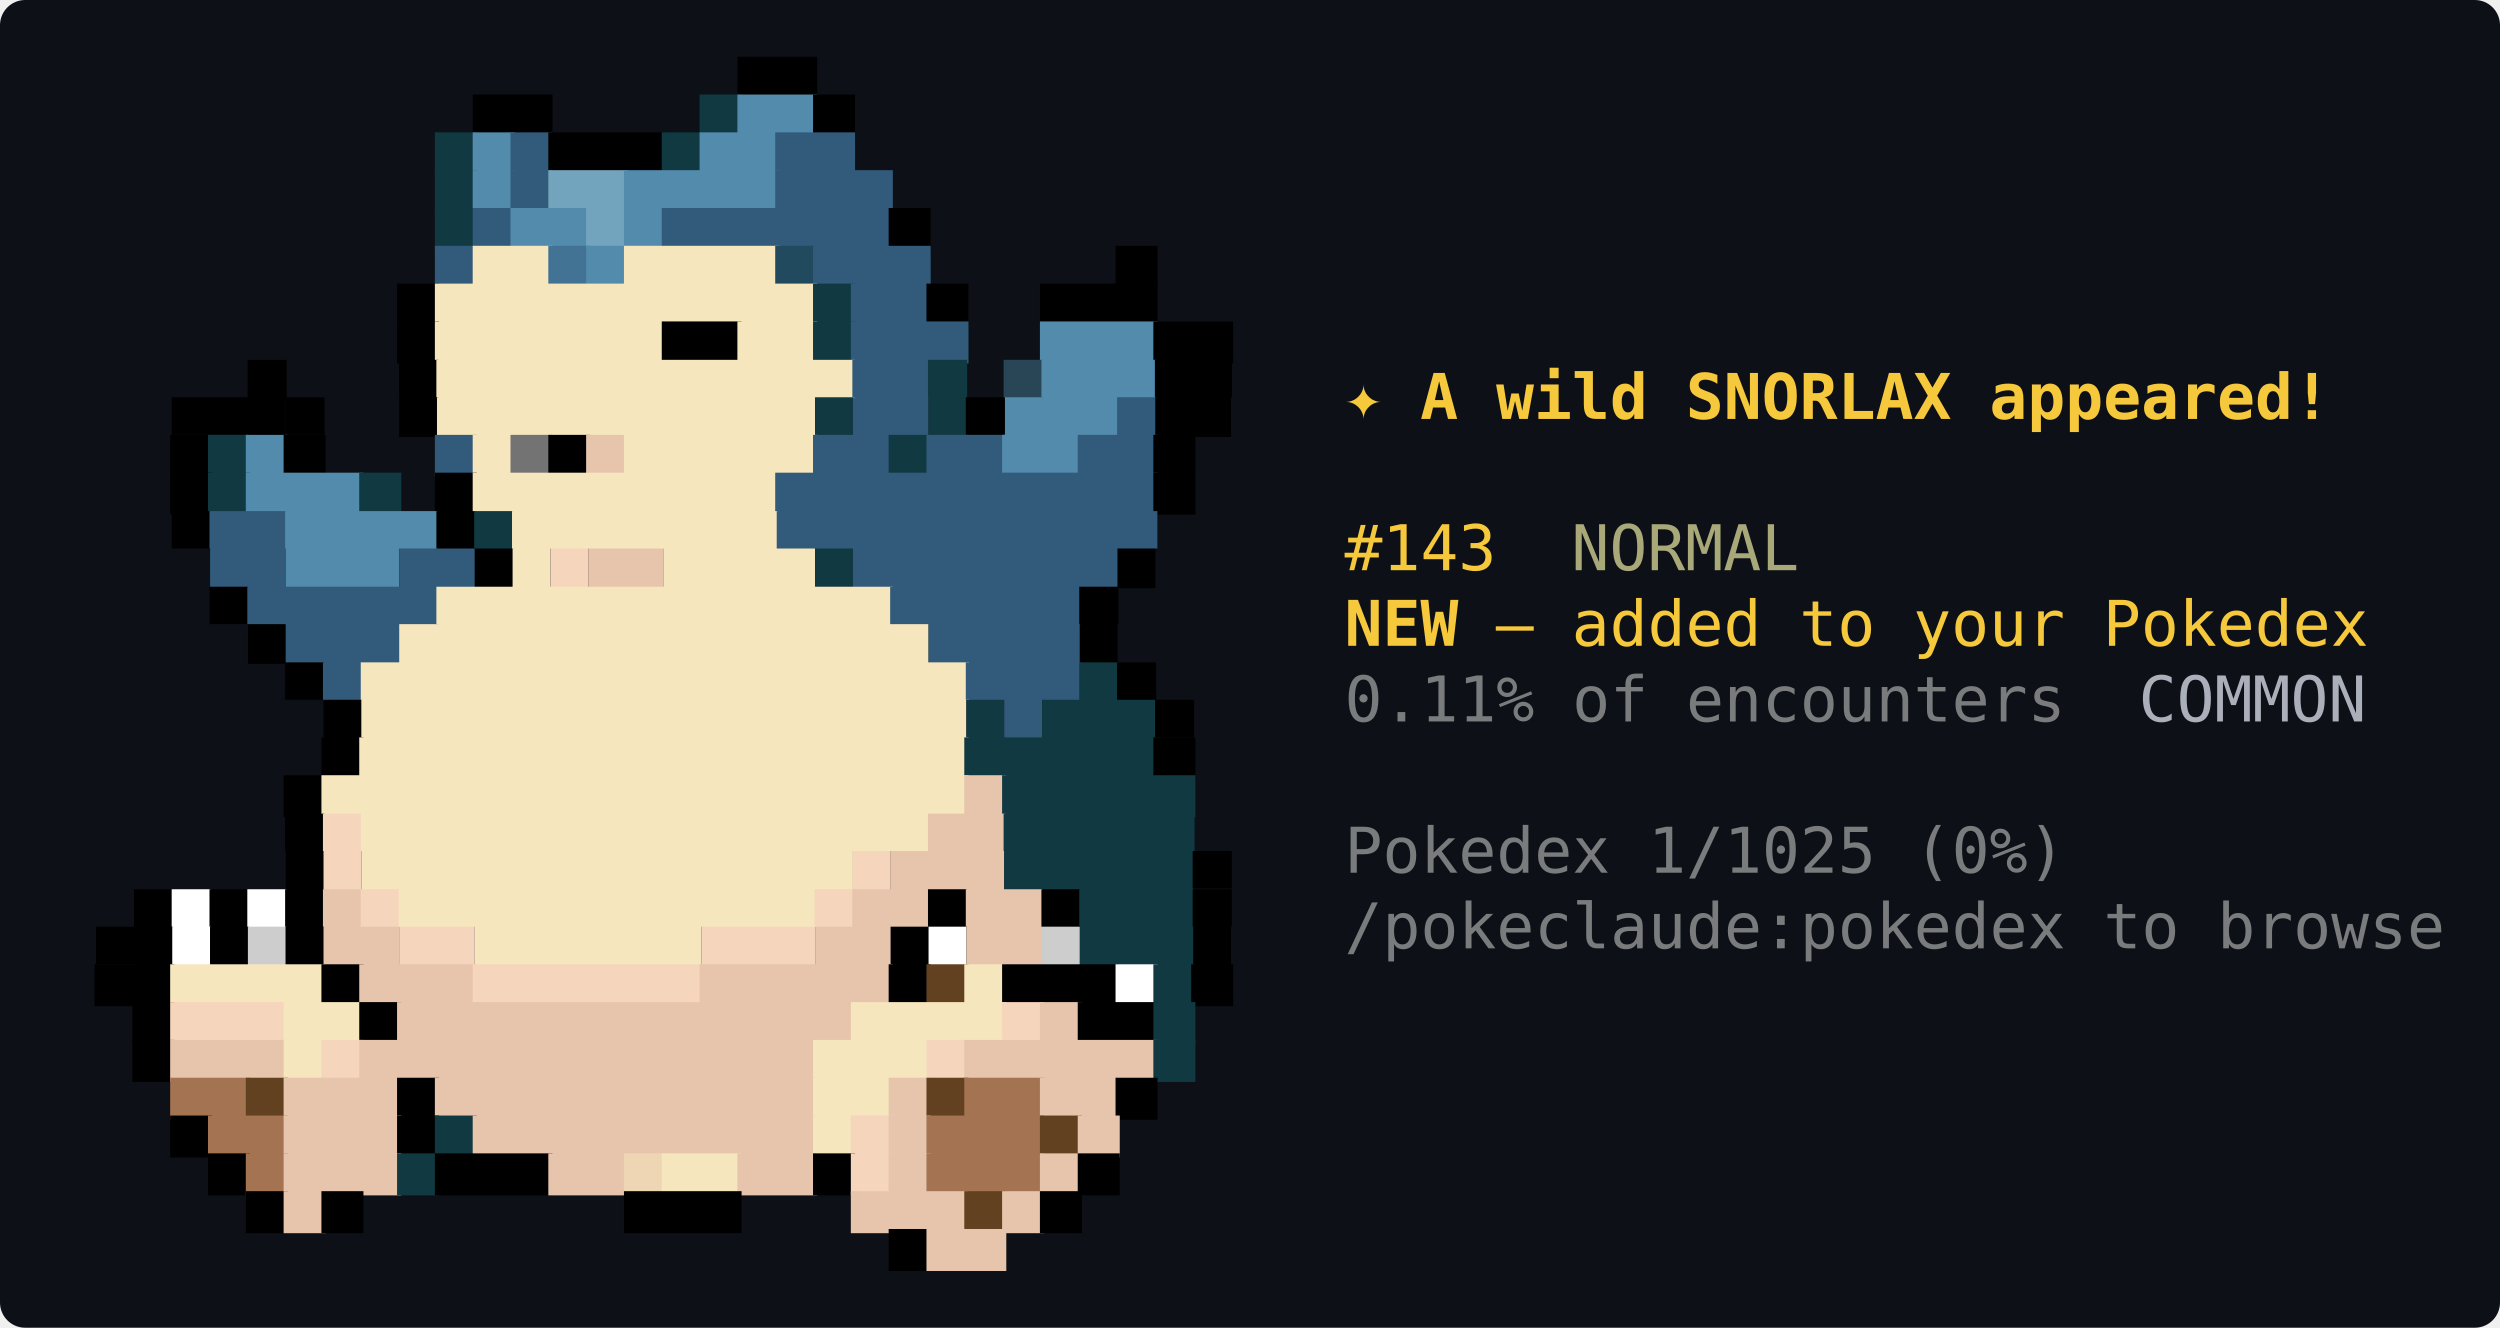
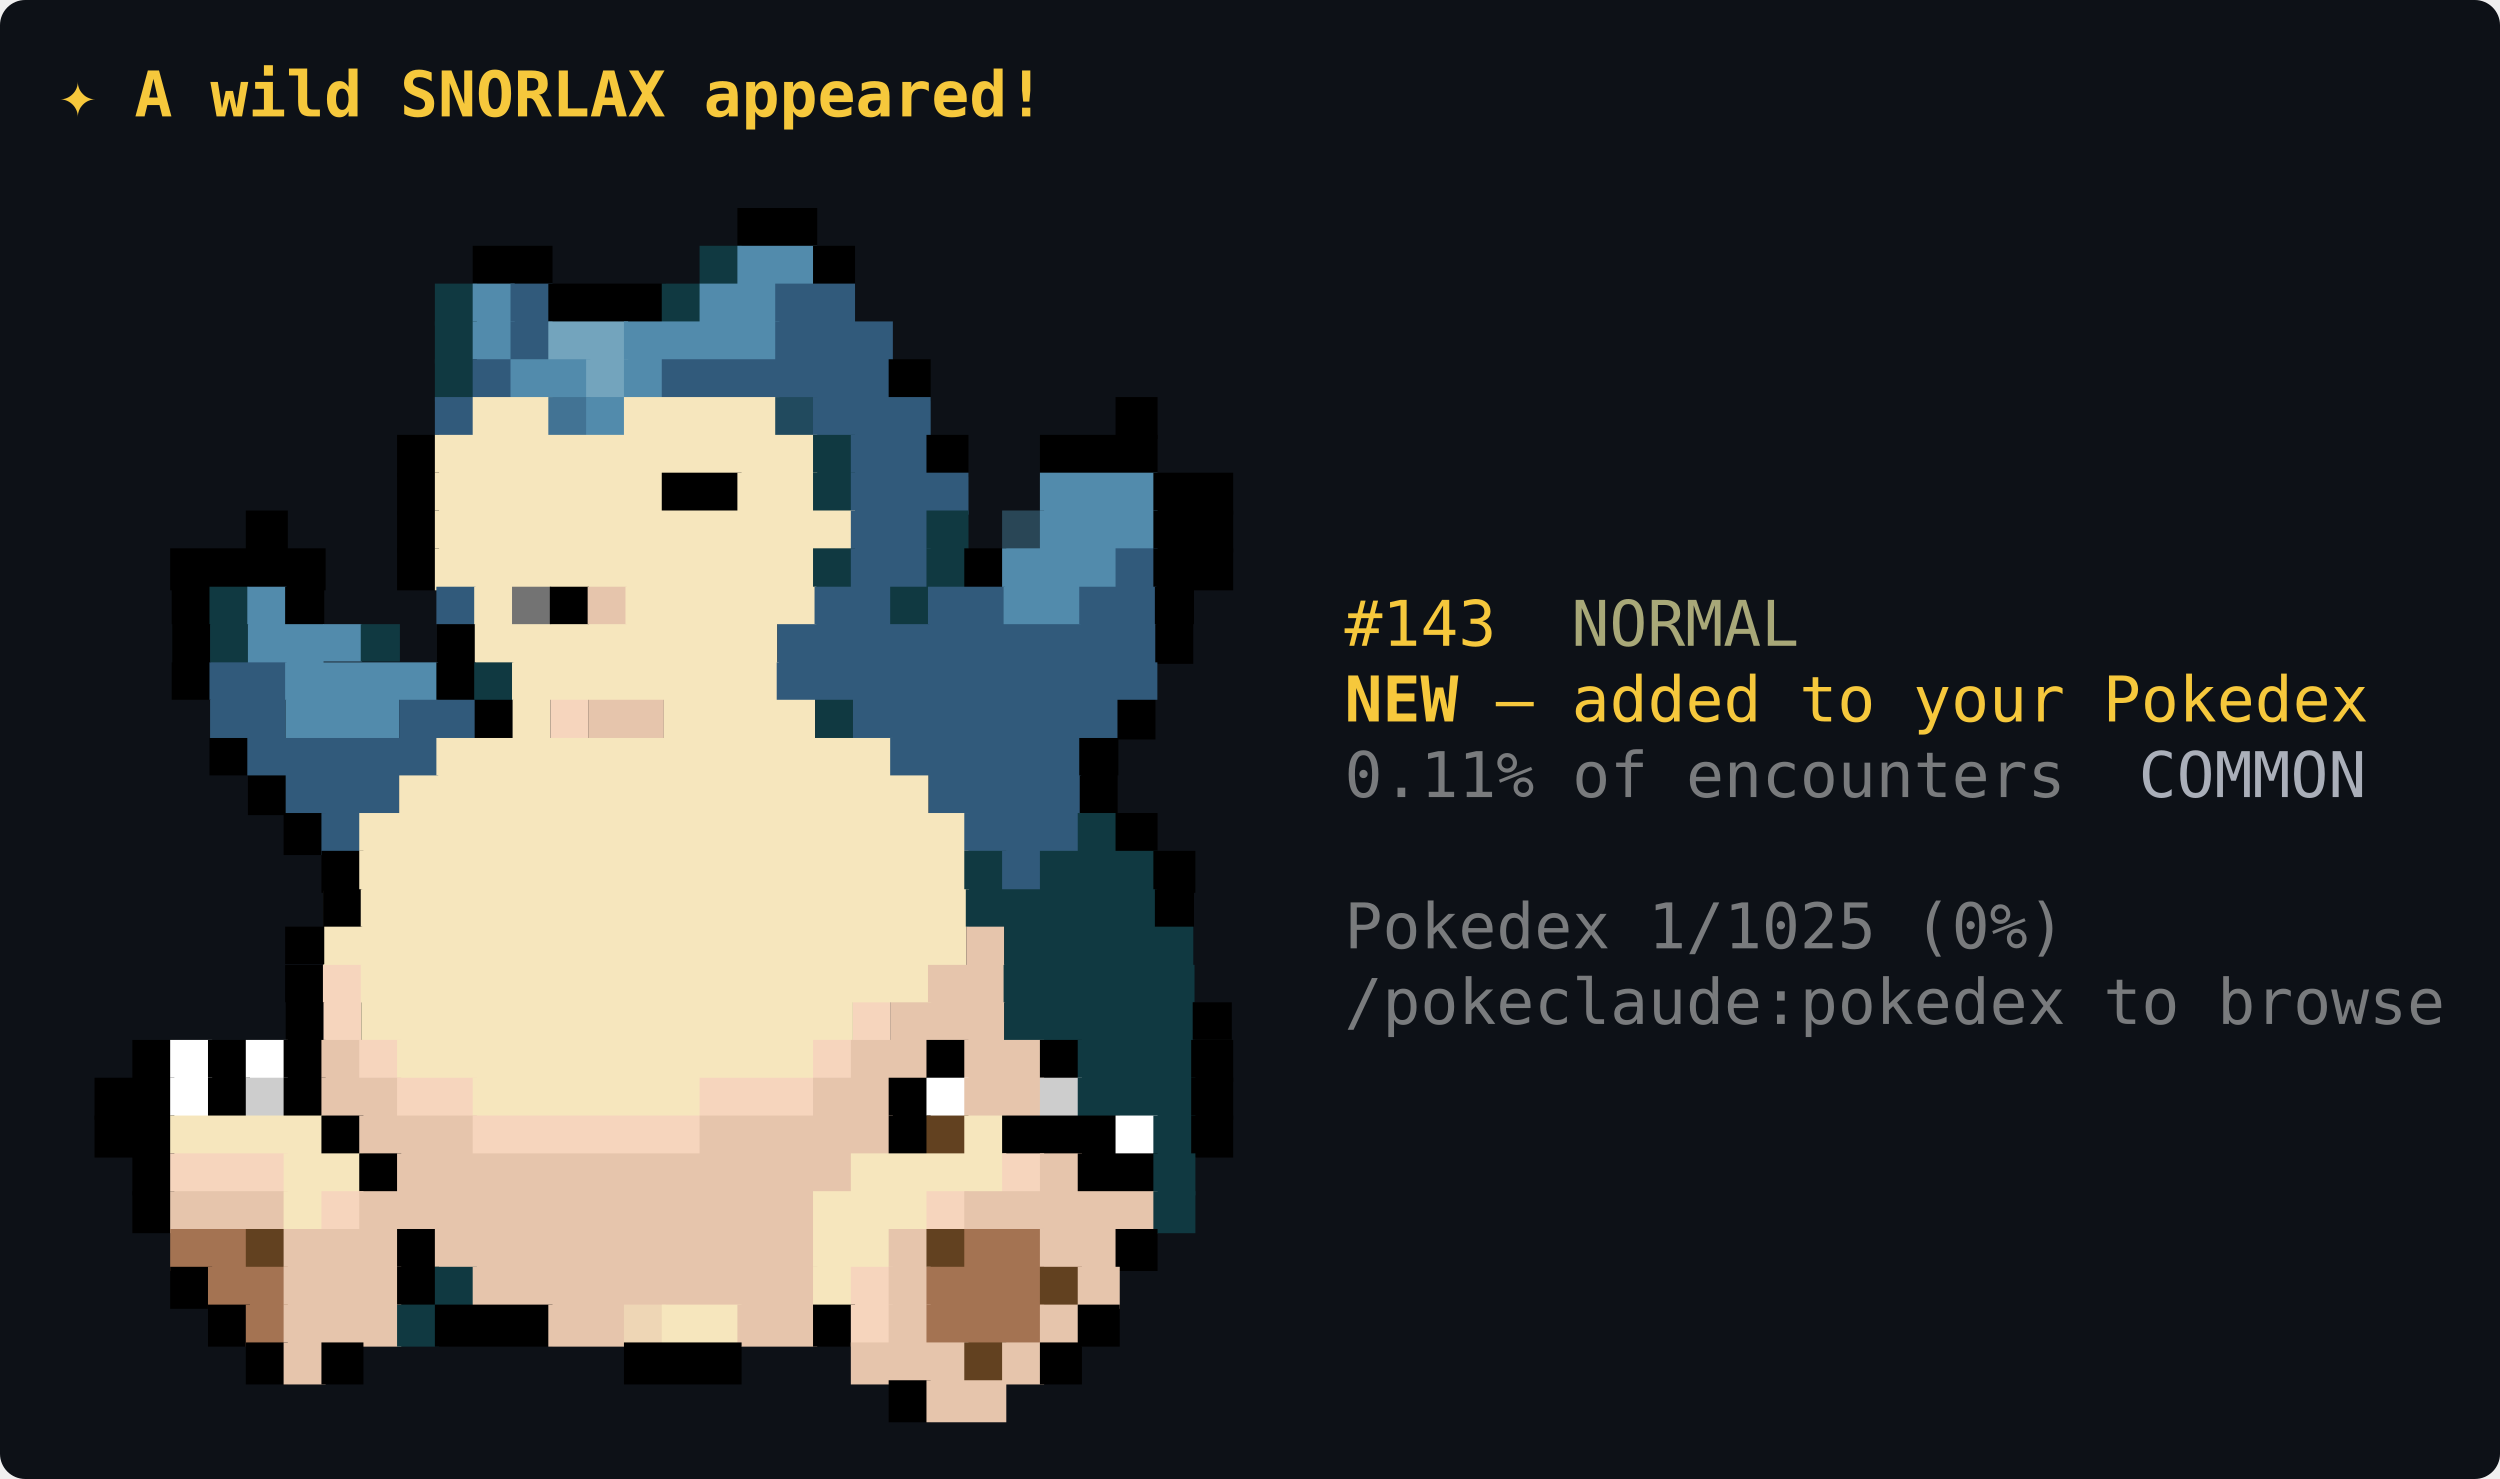
- <svg xmlns="http://www.w3.org/2000/svg" width="595" height="316" viewBox="0 0 595.0 316.0" font-family="ui-monospace,SFMono-Regular,Menlo,Consolas,monospace" font-size="15">
+ <svg xmlns="http://www.w3.org/2000/svg" width="595" height="352" viewBox="0 0 595.0 352.0" font-family="ui-monospace,SFMono-Regular,Menlo,Consolas,monospace" font-size="15">
  <rect width="100%" height="100%" fill="#0d1117" rx="6" />
-   <rect x="175.5" y="13.5" width="19" height="10" fill="#000000" />
-   <rect x="112.5" y="22.5" width="19" height="10" fill="#000000" />
-   <rect x="166.5" y="22.5" width="10" height="10" fill="#103941" />
-   <rect x="175.5" y="22.5" width="19" height="10" fill="#528bac" />
-   <rect x="193.5" y="22.5" width="10" height="10" fill="#000000" />
-   <rect x="103.5" y="31.5" width="10" height="10" fill="#103941" />
-   <rect x="112.5" y="31.5" width="10" height="10" fill="#528bac" />
-   <rect x="121.5" y="31.5" width="10" height="10" fill="#315a7b" />
-   <rect x="130.5" y="31.5" width="28" height="10" fill="#000000" />
-   <rect x="157.5" y="31.5" width="10" height="10" fill="#103941" />
-   <rect x="166.5" y="31.5" width="19" height="10" fill="#528bac" />
-   <rect x="184.5" y="31.5" width="19" height="10" fill="#315a7b" />
-   <rect x="103.5" y="40.5" width="10" height="10" fill="#103941" />
-   <rect x="112.5" y="40.5" width="10" height="10" fill="#528bac" />
-   <rect x="121.5" y="40.5" width="10" height="10" fill="#315a7b" />
-   <rect x="130.5" y="40.5" width="19" height="10" fill="#73a4bd" />
-   <rect x="148.5" y="40.5" width="37" height="10" fill="#528bac" />
-   <rect x="184.5" y="40.5" width="28" height="10" fill="#315a7b" />
-   <rect x="103.5" y="49.5" width="10" height="10" fill="#103941" />
-   <rect x="112.5" y="49.5" width="10" height="10" fill="#315a7b" />
-   <rect x="121.5" y="49.5" width="19" height="10" fill="#528bac" />
-   <rect x="139.5" y="49.5" width="10" height="10" fill="#73a4bd" />
-   <rect x="148.5" y="49.5" width="10" height="10" fill="#528bac" />
-   <rect x="157.5" y="49.5" width="55" height="10" fill="#315a7b" />
-   <rect x="211.5" y="49.5" width="10" height="10" fill="#000000" />
-   <rect x="103.5" y="58.5" width="10" height="10" fill="#315a7b" />
-   <rect x="112.5" y="58.5" width="19" height="10" fill="#f6e6bd" />
-   <rect x="130.5" y="58.5" width="10" height="10" fill="#427394" />
-   <rect x="139.5" y="58.5" width="10" height="10" fill="#528bac" />
-   <rect x="148.5" y="58.5" width="37" height="10" fill="#f6e6bd" />
-   <rect x="184.5" y="58.5" width="10" height="10" fill="#214a5e" />
-   <rect x="193.5" y="58.5" width="28" height="10" fill="#315a7b" />
-   <rect x="265.5" y="58.5" width="10" height="10" fill="#000000" />
-   <rect x="94.5" y="67.5" width="10" height="10" fill="#000000" />
-   <rect x="103.5" y="67.5" width="91" height="10" fill="#f6e6bd" />
-   <rect x="193.5" y="67.5" width="10" height="10" fill="#103941" />
-   <rect x="202.5" y="67.5" width="19" height="10" fill="#315a7b" />
-   <rect x="220.5" y="67.5" width="10" height="10" fill="#000000" />
-   <rect x="247.5" y="67.5" width="28" height="10" fill="#000000" />
-   <rect x="94.5" y="76.5" width="10" height="10" fill="#000000" />
-   <rect x="103.5" y="76.5" width="55" height="10" fill="#f6e6bd" />
-   <rect x="157.5" y="76.5" width="19" height="10" fill="#000000" />
-   <rect x="175.5" y="76.5" width="19" height="10" fill="#f6e6bd" />
-   <rect x="193.5" y="76.5" width="10" height="10" fill="#103941" />
-   <rect x="202.5" y="76.5" width="28" height="10" fill="#315a7b" />
-   <rect x="247.5" y="76.5" width="28" height="10" fill="#528bac" />
-   <rect x="274.5" y="76.5" width="19" height="10" fill="#000000" />
-   <rect x="59" y="86" width="9" height="18" fill="#000000" />
-   <rect x="95" y="86" width="9" height="18" fill="#000000" />
-   <rect x="104" y="86" width="90" height="18" fill="#f6e6bd" />
-   <rect x="194" y="86" width="9" height="18" fill="#103941" />
-   <rect x="203" y="86" width="18" height="18" fill="#315a7b" />
-   <rect x="221" y="86" width="9" height="18" fill="#103941" />
-   <rect x="239" y="86" width="27" height="18" fill="#528bac" />
-   <rect x="266" y="86" width="9" height="18" fill="#315a7b" />
-   <rect x="275" y="86" width="18" height="18" fill="#000000" />
-   <text x="41" y="99.7" fill="#000000" textLength="63" lengthAdjust="spacing" xml:space="preserve">▄▄▀▄  ▀</text>
-   <text x="104" y="99.7" fill="#f6e6bd" textLength="99" lengthAdjust="spacing" xml:space="preserve">▀▀▀▀▀▀▀▀▀▀▀</text>
-   <text x="203" y="99.7" fill="#315a7b" textLength="18" lengthAdjust="spacing" xml:space="preserve">▀▀</text>
-   <text x="221" y="99.7" fill="#103941" textLength="9" lengthAdjust="spacing" xml:space="preserve">▀</text>
-   <text x="230" y="99.7" fill="#000000" textLength="9" lengthAdjust="spacing" xml:space="preserve">▄</text>
-   <text x="239" y="99.7" fill="#294656" textLength="9" lengthAdjust="spacing" xml:space="preserve">▀</text>
-   <text x="248" y="99.7" fill="#528bac" textLength="27" lengthAdjust="spacing" xml:space="preserve">▀▀▀</text>
-   <text x="275" y="99.7" fill="#000000" textLength="18" lengthAdjust="spacing" xml:space="preserve">▀▀</text>
-   <text x="320" y="99.7" fill="#f6c83c" textLength="9" lengthAdjust="spacing" xml:space="preserve">✦</text>
-   <text x="338" y="99.7" fill="#f6c83c" font-weight="bold" textLength="216" lengthAdjust="spacing" xml:space="preserve">A wild SNORLAX appeared!</text>
-   <rect x="40.5" y="103.5" width="10" height="10" fill="#000000" />
-   <rect x="49.5" y="103.5" width="10" height="10" fill="#103941" />
-   <rect x="58.5" y="103.5" width="10" height="10" fill="#528bac" />
-   <rect x="67.5" y="103.5" width="10" height="10" fill="#000000" />
-   <rect x="103.5" y="103.5" width="10" height="10" fill="#315a7b" />
-   <rect x="112.5" y="103.5" width="10" height="10" fill="#f6e6bd" />
-   <rect x="121.5" y="103.5" width="10" height="10" fill="#737373" />
-   <rect x="130.5" y="103.5" width="10" height="10" fill="#000000" />
-   <rect x="139.5" y="103.5" width="10" height="10" fill="#e6c5ac" />
-   <rect x="148.5" y="103.5" width="46" height="10" fill="#f6e6bd" />
-   <rect x="193.5" y="103.5" width="19" height="10" fill="#315a7b" />
-   <rect x="211.5" y="103.5" width="10" height="10" fill="#103941" />
-   <rect x="220.5" y="103.5" width="19" height="10" fill="#315a7b" />
-   <rect x="238.5" y="103.5" width="19" height="10" fill="#528bac" />
-   <rect x="256.5" y="103.5" width="19" height="10" fill="#315a7b" />
-   <rect x="274.5" y="103.5" width="10" height="10" fill="#000000" />
-   <rect x="40.5" y="112.5" width="10" height="10" fill="#000000" />
-   <rect x="49.5" y="112.5" width="10" height="10" fill="#103941" />
-   <rect x="58.5" y="112.5" width="28" height="10" fill="#528bac" />
-   <rect x="85.5" y="112.5" width="10" height="10" fill="#103941" />
-   <rect x="103.5" y="112.5" width="10" height="10" fill="#000000" />
-   <rect x="112.5" y="112.5" width="73" height="10" fill="#f6e6bd" />
-   <rect x="184.5" y="112.5" width="91" height="10" fill="#315a7b" />
-   <rect x="274.5" y="112.5" width="10" height="10" fill="#000000" />
-   <rect x="50" y="122" width="18" height="18" fill="#315a7b" />
-   <rect x="68" y="122" width="27" height="18" fill="#528bac" />
-   <rect x="95" y="122" width="18" height="18" fill="#315a7b" />
-   <rect x="113" y="122" width="9" height="18" fill="#000000" />
-   <rect x="122" y="122" width="9" height="18" fill="#f6e6bd" />
-   <rect x="131" y="122" width="9" height="18" fill="#f6d5bd" />
-   <rect x="140" y="122" width="18" height="18" fill="#e6c5ac" />
-   <rect x="158" y="122" width="36" height="18" fill="#f6e6bd" />
-   <rect x="194" y="122" width="9" height="18" fill="#103941" />
-   <rect x="203" y="122" width="63" height="18" fill="#315a7b" />
-   <rect x="266" y="122" width="9" height="18" fill="#000000" />
-   <text x="41" y="135.7" fill="#000000" textLength="9" lengthAdjust="spacing" xml:space="preserve">▀</text>
-   <text x="50" y="135.7" fill="#315a7b" textLength="18" lengthAdjust="spacing" xml:space="preserve">▀▀</text>
-   <text x="68" y="135.7" fill="#528bac" textLength="36" lengthAdjust="spacing" xml:space="preserve">▀▀▀▀</text>
-   <text x="104" y="135.7" fill="#000000" textLength="9" lengthAdjust="spacing" xml:space="preserve">▀</text>
-   <text x="113" y="135.7" fill="#103941" textLength="9" lengthAdjust="spacing" xml:space="preserve">▀</text>
-   <text x="122" y="135.7" fill="#f6e6bd" textLength="63" lengthAdjust="spacing" xml:space="preserve">▀▀▀▀▀▀▀</text>
-   <text x="185" y="135.7" fill="#315a7b" textLength="90" lengthAdjust="spacing" xml:space="preserve">▀▀▀▀▀▀▀▀▀▀</text>
-   <text x="320" y="135.7" fill="#f6c83c" textLength="36" lengthAdjust="spacing" xml:space="preserve">#143</text>
-   <text x="374" y="135.7" fill="#a8a878" textLength="54" lengthAdjust="spacing" xml:space="preserve">NORMAL</text>
-   <rect x="59" y="140" width="9" height="18" fill="#000000" />
-   <rect x="68" y="140" width="27" height="18" fill="#315a7b" />
-   <rect x="95" y="140" width="126" height="18" fill="#f6e6bd" />
-   <rect x="221" y="140" width="36" height="18" fill="#315a7b" />
-   <rect x="257" y="140" width="9" height="18" fill="#000000" />
-   <text x="50" y="153.7" fill="#000000" textLength="9" lengthAdjust="spacing" xml:space="preserve">▀</text>
-   <text x="59" y="153.7" fill="#315a7b" textLength="45" lengthAdjust="spacing" xml:space="preserve">▀▀▀▀▀</text>
-   <text x="104" y="153.7" fill="#f6e6bd" textLength="108" lengthAdjust="spacing" xml:space="preserve">▀▀▀▀▀▀▀▀▀▀▀▀</text>
-   <text x="212" y="153.7" fill="#315a7b" textLength="45" lengthAdjust="spacing" xml:space="preserve">▀▀▀▀▀</text>
-   <text x="257" y="153.7" fill="#000000" textLength="9" lengthAdjust="spacing" xml:space="preserve">▀</text>
-   <text x="320" y="153.7" fill="#f6c83c" font-weight="bold" textLength="27" lengthAdjust="spacing" xml:space="preserve">NEW</text>
-   <text x="356" y="153.7" fill="#f6c83c" textLength="207" lengthAdjust="spacing" xml:space="preserve">— added to your Pokedex</text>
-   <rect x="77" y="158" width="9" height="18" fill="#000000" />
-   <rect x="86" y="158" width="144" height="18" fill="#f6e6bd" />
-   <rect x="230" y="158" width="9" height="18" fill="#103941" />
-   <rect x="239" y="158" width="9" height="18" fill="#315a7b" />
-   <rect x="248" y="158" width="27" height="18" fill="#103941" />
-   <text x="68" y="171.7" fill="#000000" textLength="9" lengthAdjust="spacing" xml:space="preserve">▀</text>
-   <text x="77" y="171.7" fill="#315a7b" textLength="9" lengthAdjust="spacing" xml:space="preserve">▀</text>
-   <text x="86" y="171.7" fill="#f6e6bd" textLength="144" lengthAdjust="spacing" xml:space="preserve">▀▀▀▀▀▀▀▀▀▀▀▀▀▀▀▀</text>
-   <text x="230" y="171.7" fill="#315a7b" textLength="27" lengthAdjust="spacing" xml:space="preserve">▀▀▀</text>
-   <text x="257" y="171.7" fill="#103941" textLength="9" lengthAdjust="spacing" xml:space="preserve">▀</text>
-   <text x="266" y="171.7" fill="#000000" textLength="18" lengthAdjust="spacing" xml:space="preserve">▀▄</text>
-   <text x="320" y="171.7" fill="#797b7d" textLength="171" lengthAdjust="spacing" xml:space="preserve">0.11% of encounters</text>
-   <text x="509" y="171.7" fill="#aaafb9" textLength="54" lengthAdjust="spacing" xml:space="preserve">COMMON</text>
-   <rect x="76.5" y="175.5" width="10" height="10" fill="#000000" />
-   <rect x="85.5" y="175.5" width="145" height="10" fill="#f6e6bd" />
-   <rect x="229.5" y="175.5" width="46" height="10" fill="#103941" />
-   <rect x="274.5" y="175.5" width="10" height="10" fill="#000000" />
-   <rect x="67.5" y="184.5" width="10" height="10" fill="#000000" />
-   <rect x="76.5" y="184.5" width="154" height="10" fill="#f6e6bd" />
-   <rect x="229.5" y="184.5" width="10" height="10" fill="#e6c5ac" />
-   <rect x="238.5" y="184.5" width="46" height="10" fill="#103941" />
-   <rect x="68" y="194" width="9" height="18" fill="#000000" />
-   <rect x="77" y="194" width="9" height="18" fill="#f6d5bd" />
-   <rect x="86" y="194" width="117" height="18" fill="#f6e6bd" />
-   <rect x="203" y="194" width="9" height="18" fill="#f6d5bd" />
-   <rect x="212" y="194" width="27" height="18" fill="#e6c5ac" />
-   <rect x="239" y="194" width="45" height="18" fill="#103941" />
-   <text x="68" y="207.7" fill="#000000" textLength="9" lengthAdjust="spacing" xml:space="preserve">▀</text>
-   <text x="77" y="207.7" fill="#f6d5bd" textLength="9" lengthAdjust="spacing" xml:space="preserve">▀</text>
-   <text x="86" y="207.7" fill="#f6e6bd" textLength="135" lengthAdjust="spacing" xml:space="preserve">▀▀▀▀▀▀▀▀▀▀▀▀▀▀▀</text>
-   <text x="221" y="207.7" fill="#e6c5ac" textLength="18" lengthAdjust="spacing" xml:space="preserve">▀▀</text>
-   <text x="239" y="207.7" fill="#103941" textLength="45" lengthAdjust="spacing" xml:space="preserve">▀▀▀▀▀</text>
-   <text x="284" y="207.7" fill="#000000" textLength="9" lengthAdjust="spacing" xml:space="preserve">▄</text>
-   <text x="320" y="207.7" fill="#797b7d" textLength="171" lengthAdjust="spacing" xml:space="preserve">Pokedex 1/1025 (0%)</text>
-   <rect x="32" y="212" width="9" height="18" fill="#000000" />
-   <rect x="41" y="212" width="9" height="18" fill="#ffffff" />
-   <rect x="50" y="212" width="9" height="18" fill="#000000" />
-   <rect x="59" y="212" width="9" height="18" fill="#cdcdcd" />
-   <rect x="68" y="212" width="9" height="18" fill="#000000" />
-   <rect x="77" y="212" width="18" height="18" fill="#e6c5ac" />
-   <rect x="95" y="212" width="18" height="18" fill="#f6d5bd" />
-   <rect x="113" y="212" width="54" height="18" fill="#f6e6bd" />
-   <rect x="167" y="212" width="27" height="18" fill="#f6d5bd" />
-   <rect x="194" y="212" width="18" height="18" fill="#e6c5ac" />
-   <rect x="212" y="212" width="9" height="18" fill="#000000" />
-   <rect x="221" y="212" width="9" height="18" fill="#ffffff" />
-   <rect x="230" y="212" width="18" height="18" fill="#e6c5ac" />
-   <rect x="248" y="212" width="9" height="18" fill="#cdcdcd" />
-   <rect x="257" y="212" width="27" height="18" fill="#103941" />
-   <rect x="284" y="212" width="9" height="18" fill="#000000" />
-   <text x="23" y="225.7" fill="#000000" textLength="18" lengthAdjust="spacing" xml:space="preserve">▄▀</text>
-   <text x="41" y="225.7" fill="#ffffff" textLength="9" lengthAdjust="spacing" xml:space="preserve">▀</text>
-   <text x="50" y="225.7" fill="#000000" textLength="9" lengthAdjust="spacing" xml:space="preserve">▀</text>
-   <text x="59" y="225.7" fill="#ffffff" textLength="9" lengthAdjust="spacing" xml:space="preserve">▀</text>
-   <text x="68" y="225.7" fill="#000000" textLength="9" lengthAdjust="spacing" xml:space="preserve">▀</text>
-   <text x="77" y="225.7" fill="#e6c5ac" textLength="9" lengthAdjust="spacing" xml:space="preserve">▀</text>
-   <text x="86" y="225.7" fill="#f6d5bd" textLength="9" lengthAdjust="spacing" xml:space="preserve">▀</text>
-   <text x="95" y="225.7" fill="#f6e6bd" textLength="99" lengthAdjust="spacing" xml:space="preserve">▀▀▀▀▀▀▀▀▀▀▀</text>
-   <text x="194" y="225.7" fill="#f6d5bd" textLength="9" lengthAdjust="spacing" xml:space="preserve">▀</text>
-   <text x="203" y="225.7" fill="#e6c5ac" textLength="18" lengthAdjust="spacing" xml:space="preserve">▀▀</text>
-   <text x="221" y="225.7" fill="#000000" textLength="9" lengthAdjust="spacing" xml:space="preserve">▀</text>
-   <text x="230" y="225.7" fill="#e6c5ac" textLength="18" lengthAdjust="spacing" xml:space="preserve">▀▀</text>
-   <text x="248" y="225.7" fill="#000000" textLength="9" lengthAdjust="spacing" xml:space="preserve">▀</text>
-   <text x="257" y="225.7" fill="#103941" textLength="27" lengthAdjust="spacing" xml:space="preserve">▀▀▀</text>
-   <text x="284" y="225.7" fill="#000000" textLength="9" lengthAdjust="spacing" xml:space="preserve">▀</text>
-   <text x="320" y="225.7" fill="#797b7d" textLength="261" lengthAdjust="spacing" xml:space="preserve">/pokeclaude:pokedex to browse</text>
-   <rect x="22.5" y="229.5" width="19" height="10" fill="#000000" />
-   <rect x="40.5" y="229.5" width="37" height="10" fill="#f6e6bd" />
-   <rect x="76.5" y="229.5" width="10" height="10" fill="#000000" />
-   <rect x="85.5" y="229.5" width="28" height="10" fill="#e6c5ac" />
-   <rect x="112.5" y="229.5" width="55" height="10" fill="#f6d5bd" />
-   <rect x="166.5" y="229.5" width="46" height="10" fill="#e6c5ac" />
-   <rect x="211.5" y="229.5" width="10" height="10" fill="#000000" />
-   <rect x="220.5" y="229.5" width="10" height="10" fill="#624120" />
-   <rect x="229.5" y="229.5" width="10" height="10" fill="#f6e6bd" />
-   <rect x="238.5" y="229.5" width="28" height="10" fill="#000000" />
-   <rect x="265.5" y="229.5" width="10" height="10" fill="#ffffff" />
-   <rect x="274.5" y="229.5" width="10" height="10" fill="#103941" />
-   <rect x="283.5" y="229.5" width="10" height="10" fill="#000000" />
-   <rect x="31.5" y="238.5" width="10" height="10" fill="#000000" />
-   <rect x="40.5" y="238.5" width="28" height="10" fill="#f6d5bd" />
-   <rect x="67.5" y="238.5" width="19" height="10" fill="#f6e6bd" />
-   <rect x="85.5" y="238.5" width="10" height="10" fill="#000000" />
-   <rect x="94.5" y="238.5" width="109" height="10" fill="#e6c5ac" />
-   <rect x="202.5" y="238.5" width="37" height="10" fill="#f6e6bd" />
-   <rect x="238.5" y="238.5" width="10" height="10" fill="#f6d5bd" />
-   <rect x="247.5" y="238.5" width="10" height="10" fill="#e6c5ac" />
-   <rect x="256.5" y="238.5" width="19" height="10" fill="#000000" />
-   <rect x="274.5" y="238.5" width="10" height="10" fill="#103941" />
+   <text x="14" y="27.7" fill="#f6c83c" textLength="9" lengthAdjust="spacing" xml:space="preserve">✦</text>
+   <text x="32" y="27.7" fill="#f6c83c" font-weight="bold" textLength="216" lengthAdjust="spacing" xml:space="preserve">A wild SNORLAX appeared!</text>
+   <rect x="175.5" y="49.5" width="19" height="10" fill="#000000" />
+   <rect x="112.5" y="58.5" width="19" height="10" fill="#000000" />
+   <rect x="166.5" y="58.5" width="10" height="10" fill="#103941" />
+   <rect x="175.5" y="58.5" width="19" height="10" fill="#528bac" />
+   <rect x="193.5" y="58.5" width="10" height="10" fill="#000000" />
+   <rect x="103.5" y="67.5" width="10" height="10" fill="#103941" />
+   <rect x="112.5" y="67.5" width="10" height="10" fill="#528bac" />
+   <rect x="121.5" y="67.5" width="10" height="10" fill="#315a7b" />
+   <rect x="130.5" y="67.5" width="28" height="10" fill="#000000" />
+   <rect x="157.5" y="67.5" width="10" height="10" fill="#103941" />
+   <rect x="166.5" y="67.5" width="19" height="10" fill="#528bac" />
+   <rect x="184.5" y="67.5" width="19" height="10" fill="#315a7b" />
+   <rect x="103.5" y="76.5" width="10" height="10" fill="#103941" />
+   <rect x="112.5" y="76.5" width="10" height="10" fill="#528bac" />
+   <rect x="121.5" y="76.5" width="10" height="10" fill="#315a7b" />
+   <rect x="130.5" y="76.5" width="19" height="10" fill="#73a4bd" />
+   <rect x="148.5" y="76.5" width="37" height="10" fill="#528bac" />
+   <rect x="184.5" y="76.5" width="28" height="10" fill="#315a7b" />
+   <rect x="103.5" y="85.5" width="10" height="10" fill="#103941" />
+   <rect x="112.5" y="85.5" width="10" height="10" fill="#315a7b" />
+   <rect x="121.5" y="85.5" width="19" height="10" fill="#528bac" />
+   <rect x="139.5" y="85.5" width="10" height="10" fill="#73a4bd" />
+   <rect x="148.5" y="85.5" width="10" height="10" fill="#528bac" />
+   <rect x="157.5" y="85.5" width="55" height="10" fill="#315a7b" />
+   <rect x="211.5" y="85.5" width="10" height="10" fill="#000000" />
+   <rect x="103.5" y="94.5" width="10" height="10" fill="#315a7b" />
+   <rect x="112.5" y="94.5" width="19" height="10" fill="#f6e6bd" />
+   <rect x="130.5" y="94.5" width="10" height="10" fill="#427394" />
+   <rect x="139.5" y="94.5" width="10" height="10" fill="#528bac" />
+   <rect x="148.5" y="94.5" width="37" height="10" fill="#f6e6bd" />
+   <rect x="184.5" y="94.5" width="10" height="10" fill="#214a5e" />
+   <rect x="193.5" y="94.5" width="28" height="10" fill="#315a7b" />
+   <rect x="265.5" y="94.5" width="10" height="10" fill="#000000" />
+   <rect x="94.5" y="103.5" width="10" height="10" fill="#000000" />
+   <rect x="103.5" y="103.5" width="91" height="10" fill="#f6e6bd" />
+   <rect x="193.5" y="103.5" width="10" height="10" fill="#103941" />
+   <rect x="202.5" y="103.5" width="19" height="10" fill="#315a7b" />
+   <rect x="220.5" y="103.5" width="10" height="10" fill="#000000" />
+   <rect x="247.5" y="103.5" width="28" height="10" fill="#000000" />
+   <rect x="94.5" y="112.5" width="10" height="10" fill="#000000" />
+   <rect x="103.5" y="112.5" width="55" height="10" fill="#f6e6bd" />
+   <rect x="157.5" y="112.5" width="19" height="10" fill="#000000" />
+   <rect x="175.5" y="112.5" width="19" height="10" fill="#f6e6bd" />
+   <rect x="193.5" y="112.5" width="10" height="10" fill="#103941" />
+   <rect x="202.5" y="112.5" width="28" height="10" fill="#315a7b" />
+   <rect x="247.5" y="112.5" width="28" height="10" fill="#528bac" />
+   <rect x="274.5" y="112.5" width="19" height="10" fill="#000000" />
+   <rect x="58.5" y="121.5" width="10" height="10" fill="#000000" />
+   <rect x="94.5" y="121.5" width="10" height="10" fill="#000000" />
+   <rect x="103.5" y="121.5" width="100" height="10" fill="#f6e6bd" />
+   <rect x="202.5" y="121.5" width="19" height="10" fill="#315a7b" />
+   <rect x="220.5" y="121.5" width="10" height="10" fill="#103941" />
+   <rect x="238.5" y="121.5" width="10" height="10" fill="#294656" />
+   <rect x="247.5" y="121.5" width="28" height="10" fill="#528bac" />
+   <rect x="274.5" y="121.5" width="19" height="10" fill="#000000" />
+   <rect x="40.5" y="130.5" width="37" height="10" fill="#000000" />
+   <rect x="94.5" y="130.5" width="10" height="10" fill="#000000" />
+   <rect x="103.5" y="130.5" width="91" height="10" fill="#f6e6bd" />
+   <rect x="193.5" y="130.5" width="10" height="10" fill="#103941" />
+   <rect x="202.5" y="130.5" width="19" height="10" fill="#315a7b" />
+   <rect x="220.5" y="130.5" width="10" height="10" fill="#103941" />
+   <rect x="229.5" y="130.5" width="10" height="10" fill="#000000" />
+   <rect x="238.5" y="130.5" width="28" height="10" fill="#528bac" />
+   <rect x="265.5" y="130.5" width="10" height="10" fill="#315a7b" />
+   <rect x="274.5" y="130.5" width="19" height="10" fill="#000000" />
+   <rect x="41" y="140" width="9" height="18" fill="#000000" />
+   <rect x="50" y="140" width="9" height="18" fill="#103941" />
+   <rect x="59" y="140" width="18" height="18" fill="#528bac" />
+   <rect x="104" y="140" width="9" height="18" fill="#000000" />
+   <rect x="113" y="140" width="72" height="18" fill="#f6e6bd" />
+   <rect x="185" y="140" width="90" height="18" fill="#315a7b" />
+   <rect x="275" y="140" width="9" height="18" fill="#000000" />
+   <text x="41" y="153.7" fill="#000000" textLength="9" lengthAdjust="spacing" xml:space="preserve">▀</text>
+   <text x="50" y="153.7" fill="#103941" textLength="9" lengthAdjust="spacing" xml:space="preserve">▀</text>
+   <text x="59" y="153.7" fill="#528bac" textLength="9" lengthAdjust="spacing" xml:space="preserve">▀</text>
+   <text x="68" y="153.7" fill="#000000" textLength="9" lengthAdjust="spacing" xml:space="preserve">▀</text>
+   <text x="77" y="153.7" fill="#528bac" textLength="9" lengthAdjust="spacing" xml:space="preserve">▄</text>
+   <text x="86" y="153.7" fill="#103941" textLength="9" lengthAdjust="spacing" xml:space="preserve">▄</text>
+   <text x="104" y="153.7" fill="#315a7b" textLength="9" lengthAdjust="spacing" xml:space="preserve">▀</text>
+   <text x="113" y="153.7" fill="#f6e6bd" textLength="9" lengthAdjust="spacing" xml:space="preserve">▀</text>
+   <text x="122" y="153.7" fill="#737373" textLength="9" lengthAdjust="spacing" xml:space="preserve">▀</text>
+   <text x="131" y="153.7" fill="#000000" textLength="9" lengthAdjust="spacing" xml:space="preserve">▀</text>
+   <text x="140" y="153.7" fill="#e6c5ac" textLength="9" lengthAdjust="spacing" xml:space="preserve">▀</text>
+   <text x="149" y="153.7" fill="#f6e6bd" textLength="45" lengthAdjust="spacing" xml:space="preserve">▀▀▀▀▀</text>
+   <text x="194" y="153.7" fill="#315a7b" textLength="18" lengthAdjust="spacing" xml:space="preserve">▀▀</text>
+   <text x="212" y="153.7" fill="#103941" textLength="9" lengthAdjust="spacing" xml:space="preserve">▀</text>
+   <text x="221" y="153.7" fill="#315a7b" textLength="18" lengthAdjust="spacing" xml:space="preserve">▀▀</text>
+   <text x="239" y="153.7" fill="#528bac" textLength="18" lengthAdjust="spacing" xml:space="preserve">▀▀</text>
+   <text x="257" y="153.7" fill="#315a7b" textLength="18" lengthAdjust="spacing" xml:space="preserve">▀▀</text>
+   <text x="275" y="153.7" fill="#000000" textLength="9" lengthAdjust="spacing" xml:space="preserve">▀</text>
+   <text x="320" y="153.7" fill="#f6c83c" textLength="36" lengthAdjust="spacing" xml:space="preserve">#143</text>
+   <text x="374" y="153.7" fill="#a8a878" textLength="54" lengthAdjust="spacing" xml:space="preserve">NORMAL</text>
+   <rect x="50" y="158" width="18" height="18" fill="#315a7b" />
+   <rect x="68" y="158" width="27" height="18" fill="#528bac" />
+   <rect x="95" y="158" width="18" height="18" fill="#315a7b" />
+   <rect x="113" y="158" width="9" height="18" fill="#000000" />
+   <rect x="122" y="158" width="9" height="18" fill="#f6e6bd" />
+   <rect x="131" y="158" width="9" height="18" fill="#f6d5bd" />
+   <rect x="140" y="158" width="18" height="18" fill="#e6c5ac" />
+   <rect x="158" y="158" width="36" height="18" fill="#f6e6bd" />
+   <rect x="194" y="158" width="9" height="18" fill="#103941" />
+   <rect x="203" y="158" width="63" height="18" fill="#315a7b" />
+   <rect x="266" y="158" width="9" height="18" fill="#000000" />
+   <text x="41" y="171.7" fill="#000000" textLength="9" lengthAdjust="spacing" xml:space="preserve">▀</text>
+   <text x="50" y="171.7" fill="#315a7b" textLength="18" lengthAdjust="spacing" xml:space="preserve">▀▀</text>
+   <text x="68" y="171.7" fill="#528bac" textLength="36" lengthAdjust="spacing" xml:space="preserve">▀▀▀▀</text>
+   <text x="104" y="171.7" fill="#000000" textLength="9" lengthAdjust="spacing" xml:space="preserve">▀</text>
+   <text x="113" y="171.7" fill="#103941" textLength="9" lengthAdjust="spacing" xml:space="preserve">▀</text>
+   <text x="122" y="171.7" fill="#f6e6bd" textLength="63" lengthAdjust="spacing" xml:space="preserve">▀▀▀▀▀▀▀</text>
+   <text x="185" y="171.7" fill="#315a7b" textLength="90" lengthAdjust="spacing" xml:space="preserve">▀▀▀▀▀▀▀▀▀▀</text>
+   <text x="320" y="171.7" fill="#f6c83c" font-weight="bold" textLength="27" lengthAdjust="spacing" xml:space="preserve">NEW</text>
+   <text x="356" y="171.7" fill="#f6c83c" textLength="207" lengthAdjust="spacing" xml:space="preserve">— added to your Pokedex</text>
+   <rect x="59" y="176" width="9" height="18" fill="#000000" />
+   <rect x="68" y="176" width="27" height="18" fill="#315a7b" />
+   <rect x="95" y="176" width="126" height="18" fill="#f6e6bd" />
+   <rect x="221" y="176" width="36" height="18" fill="#315a7b" />
+   <rect x="257" y="176" width="9" height="18" fill="#000000" />
+   <text x="50" y="189.7" fill="#000000" textLength="9" lengthAdjust="spacing" xml:space="preserve">▀</text>
+   <text x="59" y="189.7" fill="#315a7b" textLength="45" lengthAdjust="spacing" xml:space="preserve">▀▀▀▀▀</text>
+   <text x="104" y="189.7" fill="#f6e6bd" textLength="108" lengthAdjust="spacing" xml:space="preserve">▀▀▀▀▀▀▀▀▀▀▀▀</text>
+   <text x="212" y="189.7" fill="#315a7b" textLength="45" lengthAdjust="spacing" xml:space="preserve">▀▀▀▀▀</text>
+   <text x="257" y="189.7" fill="#000000" textLength="9" lengthAdjust="spacing" xml:space="preserve">▀</text>
+   <text x="320" y="189.7" fill="#797b7d" textLength="171" lengthAdjust="spacing" xml:space="preserve">0.11% of encounters</text>
+   <text x="509" y="189.7" fill="#aaafb9" textLength="54" lengthAdjust="spacing" xml:space="preserve">COMMON</text>
+   <rect x="67.5" y="193.5" width="10" height="10" fill="#000000" />
+   <rect x="76.5" y="193.5" width="10" height="10" fill="#315a7b" />
+   <rect x="85.5" y="193.5" width="145" height="10" fill="#f6e6bd" />
+   <rect x="229.5" y="193.5" width="28" height="10" fill="#315a7b" />
+   <rect x="256.5" y="193.5" width="10" height="10" fill="#103941" />
+   <rect x="265.5" y="193.5" width="10" height="10" fill="#000000" />
+   <rect x="76.5" y="202.5" width="10" height="10" fill="#000000" />
+   <rect x="85.5" y="202.5" width="145" height="10" fill="#f6e6bd" />
+   <rect x="229.5" y="202.5" width="10" height="10" fill="#103941" />
+   <rect x="238.5" y="202.5" width="10" height="10" fill="#315a7b" />
+   <rect x="247.5" y="202.5" width="28" height="10" fill="#103941" />
+   <rect x="274.5" y="202.5" width="10" height="10" fill="#000000" />
+   <rect x="77" y="212" width="153" height="18" fill="#f6e6bd" />
+   <rect x="230" y="212" width="9" height="18" fill="#e6c5ac" />
+   <rect x="239" y="212" width="45" height="18" fill="#103941" />
+   <text x="68" y="225.7" fill="#000000" textLength="18" lengthAdjust="spacing" xml:space="preserve">▄▀</text>
+   <text x="86" y="225.7" fill="#f6e6bd" textLength="144" lengthAdjust="spacing" xml:space="preserve">▀▀▀▀▀▀▀▀▀▀▀▀▀▀▀▀</text>
+   <text x="230" y="225.7" fill="#103941" textLength="45" lengthAdjust="spacing" xml:space="preserve">▀▀▀▀▀</text>
+   <text x="275" y="225.7" fill="#000000" textLength="9" lengthAdjust="spacing" xml:space="preserve">▀</text>
+   <text x="320" y="225.7" fill="#797b7d" textLength="171" lengthAdjust="spacing" xml:space="preserve">Pokedex 1/1025 (0%)</text>
+   <rect x="68" y="230" width="9" height="18" fill="#000000" />
+   <rect x="77" y="230" width="9" height="18" fill="#f6d5bd" />
+   <rect x="86" y="230" width="117" height="18" fill="#f6e6bd" />
+   <rect x="203" y="230" width="9" height="18" fill="#f6d5bd" />
+   <rect x="212" y="230" width="27" height="18" fill="#e6c5ac" />
+   <rect x="239" y="230" width="45" height="18" fill="#103941" />
+   <text x="68" y="243.7" fill="#000000" textLength="9" lengthAdjust="spacing" xml:space="preserve">▀</text>
+   <text x="77" y="243.7" fill="#f6d5bd" textLength="9" lengthAdjust="spacing" xml:space="preserve">▀</text>
+   <text x="86" y="243.7" fill="#f6e6bd" textLength="135" lengthAdjust="spacing" xml:space="preserve">▀▀▀▀▀▀▀▀▀▀▀▀▀▀▀</text>
+   <text x="221" y="243.7" fill="#e6c5ac" textLength="18" lengthAdjust="spacing" xml:space="preserve">▀▀</text>
+   <text x="239" y="243.7" fill="#103941" textLength="45" lengthAdjust="spacing" xml:space="preserve">▀▀▀▀▀</text>
+   <text x="284" y="243.7" fill="#000000" textLength="9" lengthAdjust="spacing" xml:space="preserve">▄</text>
+   <text x="320" y="243.7" fill="#797b7d" textLength="261" lengthAdjust="spacing" xml:space="preserve">/pokeclaude:pokedex to browse</text>
  <rect x="31.5" y="247.5" width="10" height="10" fill="#000000" />
-   <rect x="40.5" y="247.5" width="28" height="10" fill="#e6c5ac" />
-   <rect x="67.5" y="247.5" width="10" height="10" fill="#f6e6bd" />
-   <rect x="76.5" y="247.5" width="10" height="10" fill="#f6d5bd" />
-   <rect x="85.5" y="247.5" width="109" height="10" fill="#e6c5ac" />
-   <rect x="193.5" y="247.5" width="28" height="10" fill="#f6e6bd" />
-   <rect x="220.5" y="247.5" width="10" height="10" fill="#f6d5bd" />
-   <rect x="229.5" y="247.5" width="46" height="10" fill="#e6c5ac" />
-   <rect x="274.5" y="247.5" width="10" height="10" fill="#103941" />
-   <rect x="40.5" y="256.5" width="19" height="10" fill="#a47352" />
-   <rect x="58.5" y="256.5" width="10" height="10" fill="#624120" />
-   <rect x="67.5" y="256.5" width="28" height="10" fill="#e6c5ac" />
-   <rect x="94.5" y="256.5" width="10" height="10" fill="#000000" />
-   <rect x="103.5" y="256.5" width="91" height="10" fill="#e6c5ac" />
-   <rect x="193.5" y="256.5" width="19" height="10" fill="#f6e6bd" />
-   <rect x="211.5" y="256.5" width="10" height="10" fill="#e6c5ac" />
-   <rect x="220.5" y="256.5" width="10" height="10" fill="#624120" />
-   <rect x="229.5" y="256.5" width="19" height="10" fill="#a47352" />
-   <rect x="247.5" y="256.5" width="19" height="10" fill="#e6c5ac" />
-   <rect x="265.5" y="256.5" width="10" height="10" fill="#000000" />
-   <rect x="40.5" y="265.5" width="10" height="10" fill="#000000" />
-   <rect x="49.5" y="265.5" width="19" height="10" fill="#a47352" />
-   <rect x="67.5" y="265.5" width="28" height="10" fill="#e6c5ac" />
-   <rect x="94.5" y="265.5" width="10" height="10" fill="#000000" />
-   <rect x="103.5" y="265.5" width="10" height="10" fill="#103941" />
-   <rect x="112.5" y="265.5" width="82" height="10" fill="#e6c5ac" />
-   <rect x="193.5" y="265.5" width="10" height="10" fill="#f6e6bd" />
-   <rect x="202.5" y="265.5" width="10" height="10" fill="#f6d5bd" />
-   <rect x="211.5" y="265.5" width="10" height="10" fill="#e6c5ac" />
-   <rect x="220.5" y="265.5" width="28" height="10" fill="#a47352" />
-   <rect x="247.5" y="265.5" width="10" height="10" fill="#624120" />
-   <rect x="256.5" y="265.5" width="10" height="10" fill="#e6c5ac" />
-   <rect x="49.5" y="274.5" width="10" height="10" fill="#000000" />
-   <rect x="58.5" y="274.5" width="10" height="10" fill="#a47352" />
-   <rect x="67.5" y="274.5" width="28" height="10" fill="#e6c5ac" />
-   <rect x="94.5" y="274.5" width="10" height="10" fill="#103941" />
-   <rect x="103.5" y="274.5" width="28" height="10" fill="#000000" />
-   <rect x="130.5" y="274.5" width="19" height="10" fill="#e6c5ac" />
-   <rect x="148.5" y="274.5" width="10" height="10" fill="#eed6b5" />
-   <rect x="157.5" y="274.5" width="19" height="10" fill="#f6e6bd" />
-   <rect x="175.5" y="274.5" width="19" height="10" fill="#e6c5ac" />
-   <rect x="193.5" y="274.5" width="10" height="10" fill="#000000" />
-   <rect x="202.5" y="274.5" width="10" height="10" fill="#f6d5bd" />
-   <rect x="211.5" y="274.5" width="10" height="10" fill="#e6c5ac" />
-   <rect x="220.5" y="274.5" width="28" height="10" fill="#a47352" />
+   <rect x="40.5" y="247.5" width="10" height="10" fill="#ffffff" />
+   <rect x="49.5" y="247.5" width="10" height="10" fill="#000000" />
+   <rect x="58.5" y="247.5" width="10" height="10" fill="#ffffff" />
+   <rect x="67.5" y="247.5" width="10" height="10" fill="#000000" />
+   <rect x="76.5" y="247.5" width="10" height="10" fill="#e6c5ac" />
+   <rect x="85.5" y="247.5" width="10" height="10" fill="#f6d5bd" />
+   <rect x="94.5" y="247.5" width="100" height="10" fill="#f6e6bd" />
+   <rect x="193.5" y="247.5" width="10" height="10" fill="#f6d5bd" />
+   <rect x="202.5" y="247.5" width="19" height="10" fill="#e6c5ac" />
+   <rect x="220.5" y="247.5" width="10" height="10" fill="#000000" />
+   <rect x="229.5" y="247.5" width="19" height="10" fill="#e6c5ac" />
+   <rect x="247.5" y="247.5" width="10" height="10" fill="#000000" />
+   <rect x="256.5" y="247.5" width="28" height="10" fill="#103941" />
+   <rect x="283.5" y="247.5" width="10" height="10" fill="#000000" />
+   <rect x="22.5" y="256.5" width="19" height="10" fill="#000000" />
+   <rect x="40.5" y="256.5" width="10" height="10" fill="#ffffff" />
+   <rect x="49.5" y="256.5" width="10" height="10" fill="#000000" />
+   <rect x="58.5" y="256.5" width="10" height="10" fill="#cdcdcd" />
+   <rect x="67.5" y="256.5" width="10" height="10" fill="#000000" />
+   <rect x="76.5" y="256.5" width="19" height="10" fill="#e6c5ac" />
+   <rect x="94.5" y="256.5" width="19" height="10" fill="#f6d5bd" />
+   <rect x="112.5" y="256.5" width="55" height="10" fill="#f6e6bd" />
+   <rect x="166.5" y="256.5" width="28" height="10" fill="#f6d5bd" />
+   <rect x="193.5" y="256.5" width="19" height="10" fill="#e6c5ac" />
+   <rect x="211.5" y="256.5" width="10" height="10" fill="#000000" />
+   <rect x="220.5" y="256.5" width="10" height="10" fill="#ffffff" />
+   <rect x="229.5" y="256.5" width="19" height="10" fill="#e6c5ac" />
+   <rect x="247.5" y="256.5" width="10" height="10" fill="#cdcdcd" />
+   <rect x="256.5" y="256.5" width="28" height="10" fill="#103941" />
+   <rect x="283.5" y="256.5" width="10" height="10" fill="#000000" />
+   <rect x="22.5" y="265.5" width="19" height="10" fill="#000000" />
+   <rect x="40.5" y="265.5" width="37" height="10" fill="#f6e6bd" />
+   <rect x="76.5" y="265.5" width="10" height="10" fill="#000000" />
+   <rect x="85.5" y="265.5" width="28" height="10" fill="#e6c5ac" />
+   <rect x="112.5" y="265.5" width="55" height="10" fill="#f6d5bd" />
+   <rect x="166.5" y="265.5" width="46" height="10" fill="#e6c5ac" />
+   <rect x="211.5" y="265.5" width="10" height="10" fill="#000000" />
+   <rect x="220.5" y="265.5" width="10" height="10" fill="#624120" />
+   <rect x="229.5" y="265.5" width="10" height="10" fill="#f6e6bd" />
+   <rect x="238.5" y="265.5" width="28" height="10" fill="#000000" />
+   <rect x="265.5" y="265.5" width="10" height="10" fill="#ffffff" />
+   <rect x="274.5" y="265.5" width="10" height="10" fill="#103941" />
+   <rect x="283.5" y="265.5" width="10" height="10" fill="#000000" />
+   <rect x="31.5" y="274.5" width="10" height="10" fill="#000000" />
+   <rect x="40.5" y="274.5" width="28" height="10" fill="#f6d5bd" />
+   <rect x="67.5" y="274.5" width="19" height="10" fill="#f6e6bd" />
+   <rect x="85.5" y="274.5" width="10" height="10" fill="#000000" />
+   <rect x="94.5" y="274.5" width="109" height="10" fill="#e6c5ac" />
+   <rect x="202.5" y="274.5" width="37" height="10" fill="#f6e6bd" />
+   <rect x="238.5" y="274.5" width="10" height="10" fill="#f6d5bd" />
  <rect x="247.5" y="274.5" width="10" height="10" fill="#e6c5ac" />
-   <rect x="256.5" y="274.5" width="10" height="10" fill="#000000" />
-   <rect x="58.5" y="283.5" width="10" height="10" fill="#000000" />
-   <rect x="67.5" y="283.5" width="10" height="10" fill="#e6c5ac" />
-   <rect x="76.5" y="283.5" width="10" height="10" fill="#000000" />
-   <rect x="148.5" y="283.5" width="28" height="10" fill="#000000" />
-   <rect x="202.5" y="283.5" width="28" height="10" fill="#e6c5ac" />
-   <rect x="229.5" y="283.5" width="10" height="10" fill="#624120" />
-   <rect x="238.5" y="283.5" width="10" height="10" fill="#e6c5ac" />
-   <rect x="247.5" y="283.5" width="10" height="10" fill="#000000" />
-   <rect x="211.5" y="292.5" width="10" height="10" fill="#000000" />
-   <rect x="220.5" y="292.5" width="19" height="10" fill="#e6c5ac" />
+   <rect x="256.5" y="274.5" width="19" height="10" fill="#000000" />
+   <rect x="274.5" y="274.5" width="10" height="10" fill="#103941" />
+   <rect x="31.5" y="283.5" width="10" height="10" fill="#000000" />
+   <rect x="40.5" y="283.5" width="28" height="10" fill="#e6c5ac" />
+   <rect x="67.5" y="283.5" width="10" height="10" fill="#f6e6bd" />
+   <rect x="76.5" y="283.5" width="10" height="10" fill="#f6d5bd" />
+   <rect x="85.5" y="283.5" width="109" height="10" fill="#e6c5ac" />
+   <rect x="193.5" y="283.5" width="28" height="10" fill="#f6e6bd" />
+   <rect x="220.5" y="283.5" width="10" height="10" fill="#f6d5bd" />
+   <rect x="229.5" y="283.5" width="46" height="10" fill="#e6c5ac" />
+   <rect x="274.5" y="283.5" width="10" height="10" fill="#103941" />
+   <rect x="40.5" y="292.5" width="19" height="10" fill="#a47352" />
+   <rect x="58.5" y="292.5" width="10" height="10" fill="#624120" />
+   <rect x="67.5" y="292.5" width="28" height="10" fill="#e6c5ac" />
+   <rect x="94.5" y="292.5" width="10" height="10" fill="#000000" />
+   <rect x="103.5" y="292.5" width="91" height="10" fill="#e6c5ac" />
+   <rect x="193.5" y="292.5" width="19" height="10" fill="#f6e6bd" />
+   <rect x="211.5" y="292.5" width="10" height="10" fill="#e6c5ac" />
+   <rect x="220.5" y="292.5" width="10" height="10" fill="#624120" />
+   <rect x="229.5" y="292.5" width="19" height="10" fill="#a47352" />
+   <rect x="247.5" y="292.5" width="19" height="10" fill="#e6c5ac" />
+   <rect x="265.5" y="292.5" width="10" height="10" fill="#000000" />
+   <rect x="40.5" y="301.5" width="10" height="10" fill="#000000" />
+   <rect x="49.5" y="301.5" width="19" height="10" fill="#a47352" />
+   <rect x="67.5" y="301.5" width="28" height="10" fill="#e6c5ac" />
+   <rect x="94.5" y="301.5" width="10" height="10" fill="#000000" />
+   <rect x="103.5" y="301.5" width="10" height="10" fill="#103941" />
+   <rect x="112.5" y="301.5" width="82" height="10" fill="#e6c5ac" />
+   <rect x="193.5" y="301.5" width="10" height="10" fill="#f6e6bd" />
+   <rect x="202.5" y="301.5" width="10" height="10" fill="#f6d5bd" />
+   <rect x="211.5" y="301.5" width="10" height="10" fill="#e6c5ac" />
+   <rect x="220.5" y="301.5" width="28" height="10" fill="#a47352" />
+   <rect x="247.5" y="301.5" width="10" height="10" fill="#624120" />
+   <rect x="256.5" y="301.5" width="10" height="10" fill="#e6c5ac" />
+   <rect x="49.5" y="310.5" width="10" height="10" fill="#000000" />
+   <rect x="58.5" y="310.5" width="10" height="10" fill="#a47352" />
+   <rect x="67.5" y="310.5" width="28" height="10" fill="#e6c5ac" />
+   <rect x="94.5" y="310.5" width="10" height="10" fill="#103941" />
+   <rect x="103.5" y="310.5" width="28" height="10" fill="#000000" />
+   <rect x="130.5" y="310.5" width="19" height="10" fill="#e6c5ac" />
+   <rect x="148.5" y="310.5" width="10" height="10" fill="#eed6b5" />
+   <rect x="157.5" y="310.5" width="19" height="10" fill="#f6e6bd" />
+   <rect x="175.5" y="310.5" width="19" height="10" fill="#e6c5ac" />
+   <rect x="193.5" y="310.5" width="10" height="10" fill="#000000" />
+   <rect x="202.5" y="310.5" width="10" height="10" fill="#f6d5bd" />
+   <rect x="211.5" y="310.5" width="10" height="10" fill="#e6c5ac" />
+   <rect x="220.5" y="310.5" width="28" height="10" fill="#a47352" />
+   <rect x="247.5" y="310.5" width="10" height="10" fill="#e6c5ac" />
+   <rect x="256.5" y="310.5" width="10" height="10" fill="#000000" />
+   <rect x="58.5" y="319.5" width="10" height="10" fill="#000000" />
+   <rect x="67.5" y="319.5" width="10" height="10" fill="#e6c5ac" />
+   <rect x="76.5" y="319.5" width="10" height="10" fill="#000000" />
+   <rect x="148.5" y="319.5" width="28" height="10" fill="#000000" />
+   <rect x="202.5" y="319.5" width="28" height="10" fill="#e6c5ac" />
+   <rect x="229.5" y="319.5" width="10" height="10" fill="#624120" />
+   <rect x="238.5" y="319.5" width="10" height="10" fill="#e6c5ac" />
+   <rect x="247.5" y="319.5" width="10" height="10" fill="#000000" />
+   <rect x="211.5" y="328.5" width="10" height="10" fill="#000000" />
+   <rect x="220.5" y="328.5" width="19" height="10" fill="#e6c5ac" />
</svg>
